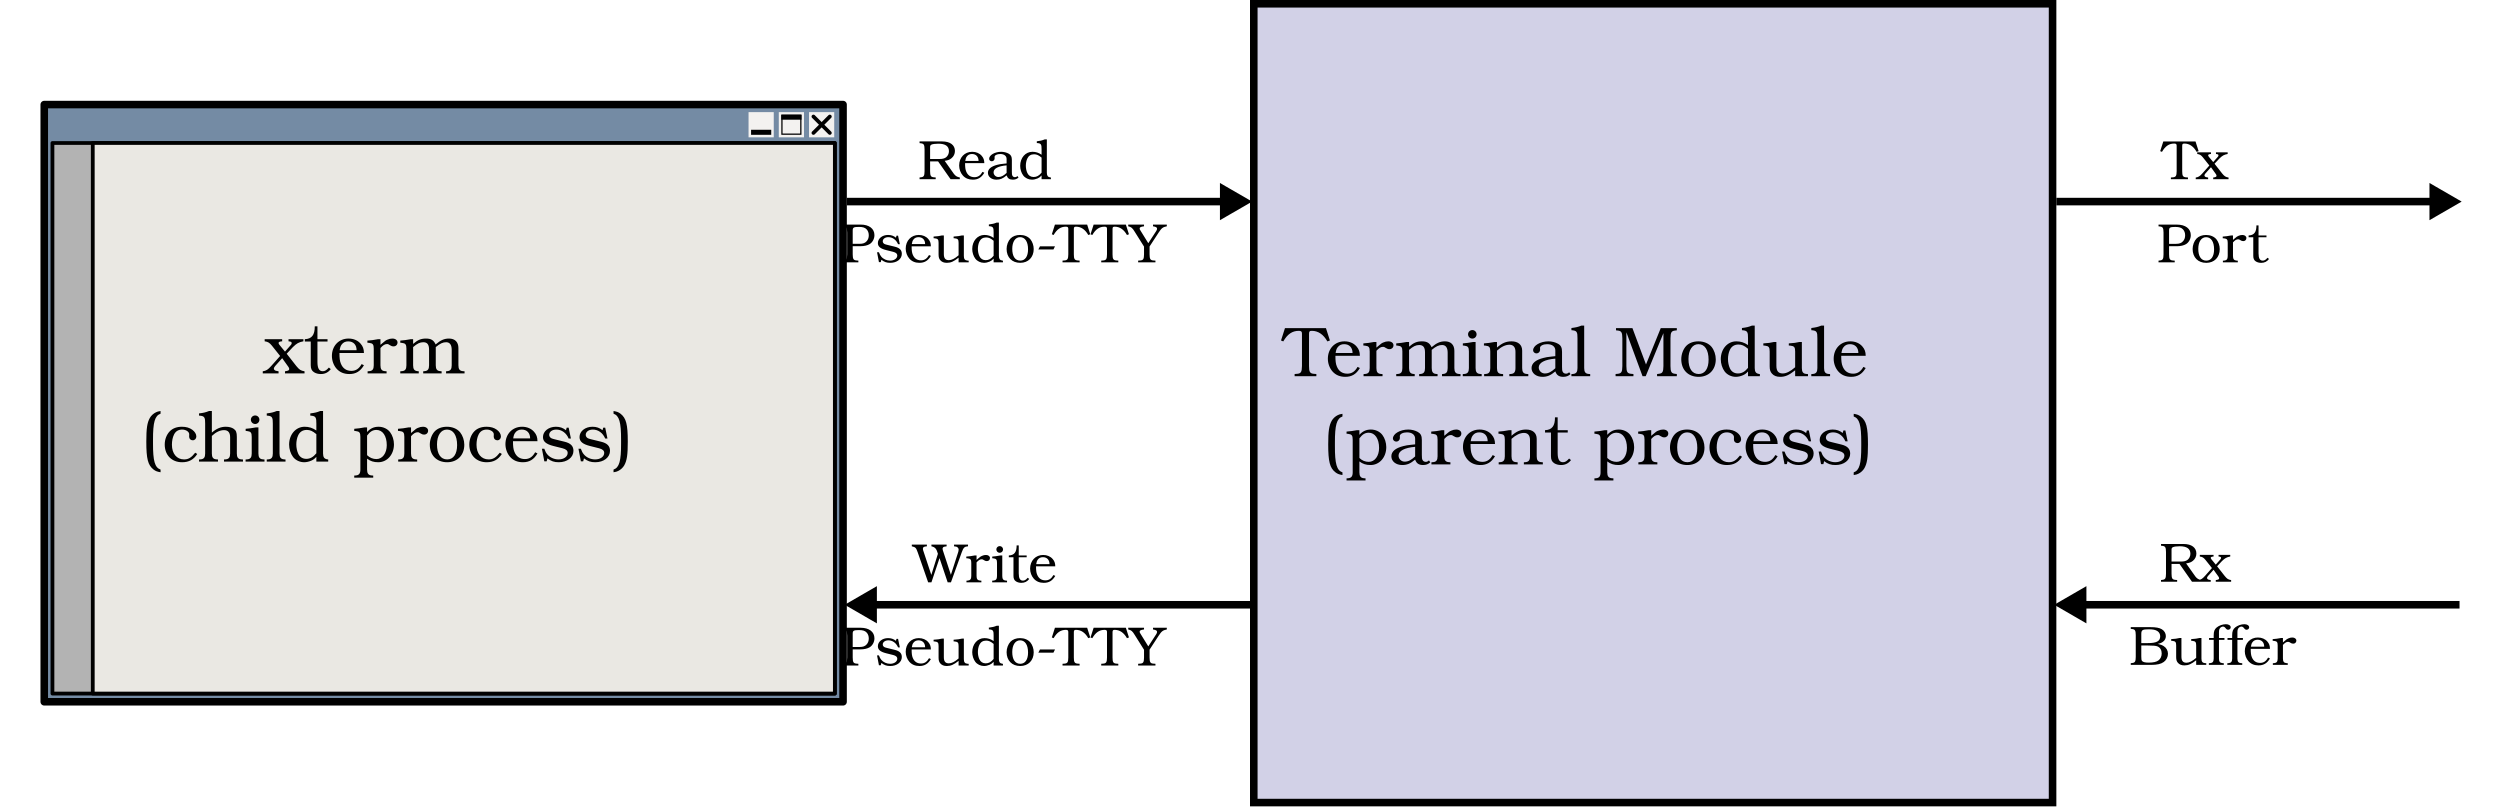
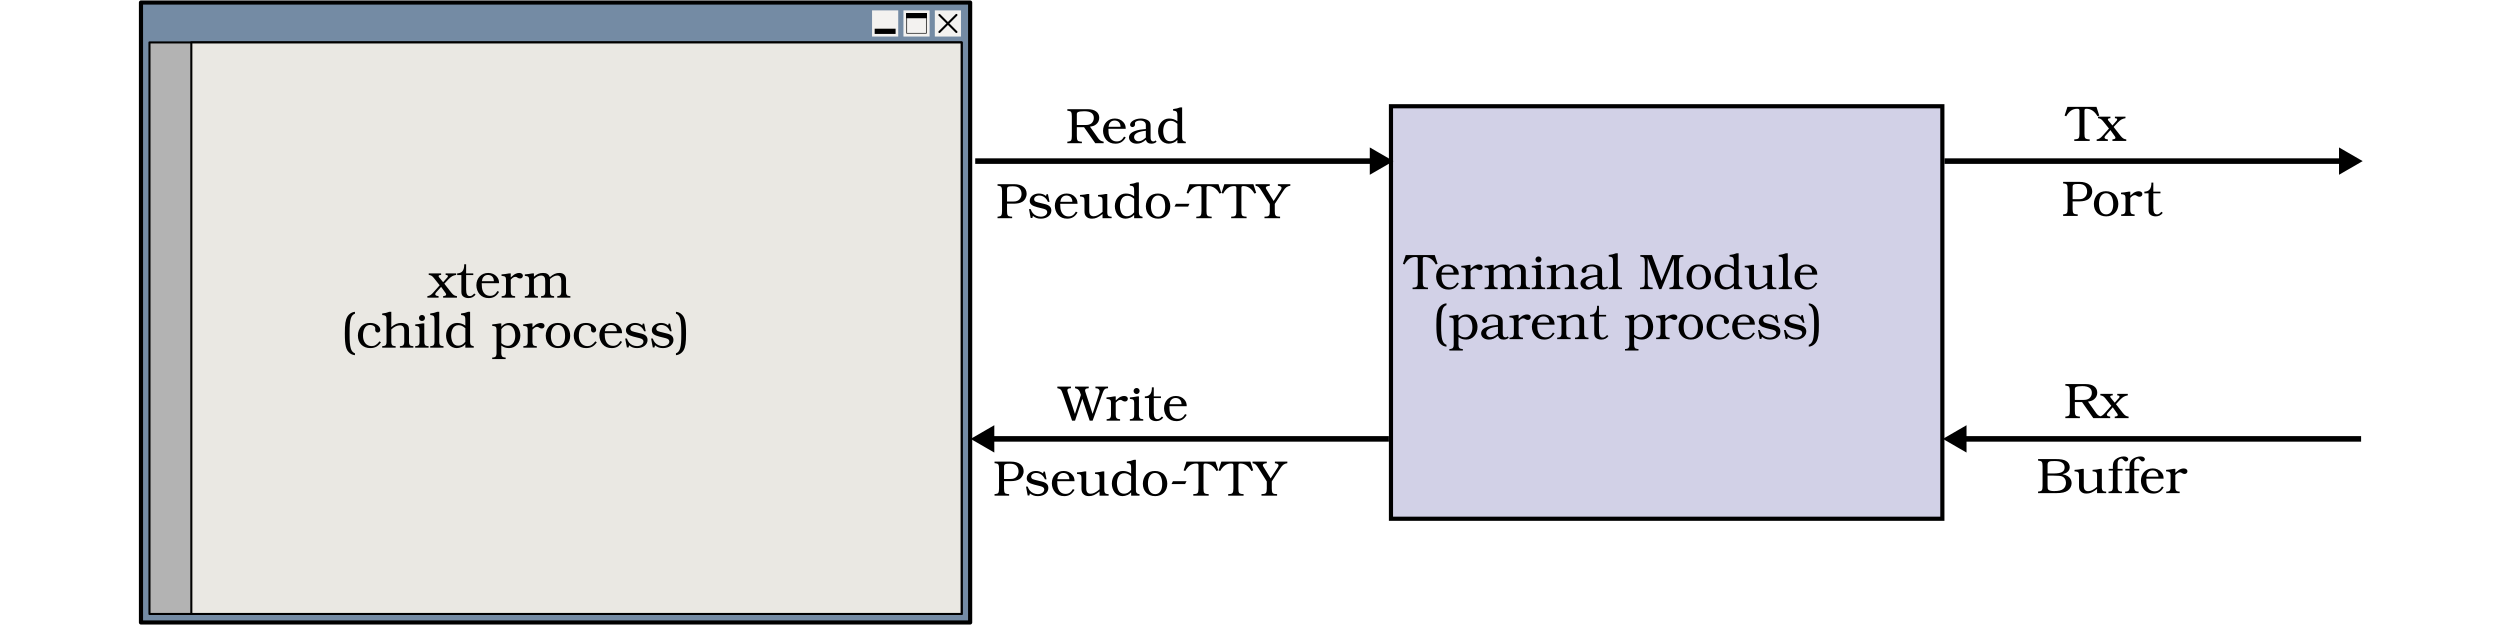
- <svg xmlns="http://www.w3.org/2000/svg" version="1.0" viewBox="0 0 16000 12000" preserveAspectRatio="xMidYMid" id="svg3702" width="496.063" height="160" style="fill-rule:evenodd">
+ <svg xmlns="http://www.w3.org/2000/svg" version="1.0" viewBox="0 0 16000 12000" preserveAspectRatio="xMidYMid" id="svg3702" width="900" height="225" style="fill-rule:evenodd">
  <defs id="defs3704">
-     <marker orient="auto" refY="0.0" refX="0.0" id="TriangleOutM" style="overflow:visible">
-       <path id="path4632" d="M 5.77,0.0 L -2.88,5.0 L -2.88,-5.0 L 5.77,0.0 z " style="fill-rule:evenodd;stroke:#000000;stroke-width:1.0pt;marker-start:none" transform="scale(0.4)" />
+     <marker orient="auto" refY="0" refX="0" id="TriangleOutM" style="overflow:visible">
+       <path id="path4632" d="M 5.77,0 L -2.88,5 L -2.88,-5 L 5.77,0 z" style="fill-rule:evenodd;stroke:#000000;stroke-width:1pt;marker-start:none" transform="scale(0.4,0.4)" />
    </marker>
  </defs>
-   <g id="g2827" transform="translate(602.3561,0)">
-     <path d="M 7453.888,56.251 L 19341.388,56.251 L 19341.388,11943.751 L 7453.888,11943.751 L 7453.888,56.251 z" id="path3779" style="fill:#d2d1e7;fill-rule:evenodd;stroke:#000000;stroke-width:112.5;stroke-miterlimit:4;stroke-dasharray:none;stroke-opacity:1;visibility:visible" />
-     <text id="text5809" y="5598.56" x="13420.452" style="font-size:1050px;font-style:normal;font-variant:normal;font-weight:300;font-stretch:normal;text-align:center;line-height:125%;writing-mode:lr-tb;text-anchor:middle;fill:#000000;fill-opacity:1;fill-rule:evenodd;stroke:none;stroke-width:1px;stroke-linecap:butt;stroke-linejoin:miter;stroke-opacity:1;font-family:Bookman Old Style;-inkscape-font-specification:Bookman Old Style Light" xml:space="preserve">
-       <tspan y="5598.56" x="13420.452" id="tspan6892">Terminal Module</tspan>
-       <tspan y="6911.06" x="13420.452" id="tspan6894">(parent process)</tspan>
+   <g transform="matrix(1.333333,0,0,1.333333,-8.8991435e-2,-2000)" style="fill-rule:evenodd" id="g3451">
+     <path d="M 8030,3030 L 15969.999,3030 L 15969.999,8969.999 L 8030,8969.999 L 8030,3030 z" id="path3779" style="fill:#d2d1e7;fill-rule:evenodd;stroke:#000000;stroke-width:60;stroke-miterlimit:4;stroke-dasharray:none;stroke-opacity:1;visibility:visible" />
+     <text id="text5809" y="5663.526" x="12015.644" style="font-size:720px;font-style:normal;font-variant:normal;font-weight:300;font-stretch:normal;text-align:center;line-height:100%;writing-mode:lr-tb;text-anchor:middle;fill:#000000;fill-opacity:1;fill-rule:evenodd;stroke:none;stroke-width:1px;stroke-linecap:butt;stroke-linejoin:miter;stroke-opacity:1;font-family:Bookman Old Style;-inkscape-font-specification:Bookman Old Style Light" xml:space="preserve">
+       <tspan y="5663.526" x="12015.644" id="tspan6892">Terminal Module</tspan>
+       <tspan y="6383.526" x="12015.644" id="tspan6894">(parent process)</tspan>
    </text>
-     <path id="path2660" d="M 1453.887,2999.999 L 7109.876,2999.999" style="fill:none;fill-rule:evenodd;stroke:#000000;stroke-width:112.5;stroke-linecap:square;stroke-linejoin:miter;marker-end:url(#TriangleOutM);stroke-miterlimit:4;stroke-dasharray:none;stroke-opacity:1" />
-     <text id="text3466" y="2666.454" x="4380.523" style="font-size:825px;font-style:normal;font-variant:normal;font-weight:300;font-stretch:normal;text-align:center;line-height:150%;writing-mode:lr-tb;text-anchor:middle;fill:#000000;fill-opacity:1;fill-rule:evenodd;stroke:none;stroke-width:1px;stroke-linecap:butt;stroke-linejoin:miter;stroke-opacity:1;font-family:Bookman Old Style;-inkscape-font-specification:Bookman Old Style Light" xml:space="preserve">
-       <tspan id="tspan6864" x="4380.523" y="2666.454">Read</tspan>
-       <tspan id="tspan6866" x="4380.523" y="3903.954">Pseudo-TTY</tspan>
+     <path id="path2660" d="M 2083.149,3820 L 7838.51,3820" style="fill:none;fill-rule:evenodd;stroke:#000000;stroke-width:80;stroke-linecap:square;stroke-linejoin:miter;marker-end:url(#TriangleOutM);stroke-miterlimit:4;stroke-dasharray:none;stroke-opacity:1" />
+     <text id="text3466" y="3562.452" x="5028.208" style="font-size:720px;font-style:normal;font-variant:normal;font-weight:300;font-stretch:normal;text-align:center;line-height:150%;writing-mode:lr-tb;text-anchor:middle;fill:#000000;fill-opacity:1;fill-rule:evenodd;stroke:none;stroke-width:1px;stroke-linecap:butt;stroke-linejoin:miter;stroke-opacity:1;font-family:Bookman Old Style;-inkscape-font-specification:Bookman Old Style Light" xml:space="preserve">
+       <tspan id="tspan6864" x="5028.208" y="3562.452">Read</tspan>
+       <tspan id="tspan6866" x="5028.208" y="4642.452">Pseudo-TTY</tspan>
    </text>
-     <text id="text3508" y="8657.391" x="22381.531" style="font-size:825px;font-style:normal;font-variant:normal;font-weight:300;font-stretch:normal;text-align:center;line-height:150%;writing-mode:lr-tb;text-anchor:middle;fill:#000000;fill-opacity:1;fill-rule:evenodd;stroke:none;stroke-width:1px;stroke-linecap:butt;stroke-linejoin:miter;stroke-opacity:1;font-family:Bookman Old Style;-inkscape-font-specification:Bookman Old Style Light" xml:space="preserve">
-       <tspan y="8657.391" x="22381.531" id="tspan2823">Rx</tspan>
-       <tspan y="9894.891" x="22381.531" id="tspan2825">Buffer</tspan>
+     <text id="text3508" y="7520.996" x="18985.938" style="font-size:720px;font-style:normal;font-variant:normal;font-weight:300;font-stretch:normal;text-align:center;line-height:150%;writing-mode:lr-tb;text-anchor:middle;fill:#000000;fill-opacity:1;fill-rule:evenodd;stroke:none;stroke-width:1px;stroke-linecap:butt;stroke-linejoin:miter;stroke-opacity:1;font-family:Bookman Old Style;-inkscape-font-specification:Bookman Old Style Light" xml:space="preserve">
+       <tspan y="7520.996" x="18985.938" id="tspan2823">Rx</tspan>
+       <tspan y="8600.996" x="18985.938" id="tspan2825">Buffer</tspan>
    </text>
-     <text id="text3514" y="2666.857" x="22384.352" style="font-size:825px;font-style:normal;font-variant:normal;font-weight:300;font-stretch:normal;text-align:center;line-height:150%;writing-mode:lr-tb;text-anchor:middle;fill:#000000;fill-opacity:1;fill-rule:evenodd;stroke:none;stroke-width:1px;stroke-linecap:butt;stroke-linejoin:miter;stroke-opacity:1;font-family:Bookman Old Style;-inkscape-font-specification:Bookman Old Style Light" xml:space="preserve">
-       <tspan y="2666.857" x="22384.352" id="tspan2819">Tx</tspan>
-       <tspan y="3904.357" x="22384.352" id="tspan2821">Port</tspan>
+     <text id="text3514" y="3529.258" x="18988.398" style="font-size:720px;font-style:normal;font-variant:normal;font-weight:300;font-stretch:normal;text-align:center;line-height:150%;writing-mode:lr-tb;text-anchor:middle;fill:#000000;fill-opacity:1;fill-rule:evenodd;stroke:none;stroke-width:1px;stroke-linecap:butt;stroke-linejoin:miter;stroke-opacity:1;font-family:Bookman Old Style;-inkscape-font-specification:Bookman Old Style Light" xml:space="preserve">
+       <tspan y="3529.258" x="18988.398" id="tspan2819">Tx</tspan>
+       <tspan y="4609.258" x="18988.398" id="tspan2821">Port</tspan>
    </text>
-     <rect y="1556.249" x="-10546.114" height="8887.501" width="11887.501" id="rect3901" style="fill:#748ba4;fill-opacity:1;fill-rule:evenodd;stroke:#000000;stroke-width:112.5;stroke-linecap:square;stroke-linejoin:round;stroke-miterlimit:4;stroke-dasharray:none;stroke-opacity:1" />
-     <rect y="2128.124" x="-10424.24" height="8193.751" width="11643.751" id="rect4412" style="fill:#b3b3b3;fill-opacity:1;fill-rule:evenodd;stroke:#000000;stroke-width:56.25;stroke-linecap:square;stroke-linejoin:round;stroke-miterlimit:4;stroke-dasharray:none;stroke-opacity:1" />
-     <rect y="2128.124" x="-9824.239" height="8193.751" width="11043.751" id="rect4414" style="fill:#eae8e3;fill-opacity:1;fill-rule:evenodd;stroke:#000000;stroke-width:56.25;stroke-linecap:square;stroke-linejoin:round;stroke-miterlimit:4;stroke-dasharray:none;stroke-opacity:1" />
-     <rect y="1668.749" x="835.137" height="375" width="375" id="rect4416" style="fill:#f3f2f0;fill-opacity:1;fill-rule:evenodd;stroke:none;stroke-width:0.75;stroke-linecap:square;stroke-linejoin:round;stroke-miterlimit:4;stroke-dasharray:none;stroke-opacity:1" />
-     <path id="path4418" d="M 900.762,1734.374 L 1144.512,1978.124" style="fill:none;fill-rule:evenodd;stroke:#000000;stroke-width:56.25;stroke-linecap:round;stroke-linejoin:miter;stroke-miterlimit:4;stroke-dasharray:none;stroke-opacity:1" />
-     <path id="path4420" d="M 1144.512,1734.374 L 900.762,1978.124" style="fill:none;fill-rule:evenodd;stroke:#000000;stroke-width:56.25;stroke-linecap:round;stroke-linejoin:miter;stroke-miterlimit:4;stroke-dasharray:none;stroke-opacity:1" />
-     <rect y="1668.749" x="385.137" height="375" width="375" id="rect4422" style="fill:#f3f2f0;fill-opacity:1;fill-rule:evenodd;stroke:none;stroke-width:0.75;stroke-linecap:square;stroke-linejoin:round;stroke-miterlimit:4;stroke-dasharray:none;stroke-opacity:1" />
-     <rect y="1715.624" x="432.012" height="281.25" width="281.25" id="rect4424" style="fill:none;fill-opacity:1;fill-rule:evenodd;stroke:#000000;stroke-width:18.75;stroke-linecap:round;stroke-linejoin:miter;stroke-miterlimit:4;stroke-dasharray:none;stroke-opacity:1" />
-     <rect y="1706.284" x="422.637" height="74.965" width="300" id="rect4426" style="fill:#000000;fill-opacity:1;fill-rule:evenodd;stroke:#000000;stroke-width:0.25;stroke-linecap:round;stroke-linejoin:miter;stroke-miterlimit:4;stroke-dasharray:none;stroke-opacity:1" />
-     <rect y="1668.749" x="-64.863" height="375" width="375" id="rect4428" style="fill:#f3f2f0;fill-opacity:1;fill-rule:evenodd;stroke:none;stroke-width:0.75;stroke-linecap:square;stroke-linejoin:round;stroke-miterlimit:4;stroke-dasharray:none;stroke-opacity:1" />
-     <rect y="1931.284" x="-27.363" height="74.965" width="300" id="rect4430" style="fill:#000000;fill-opacity:1;fill-rule:evenodd;stroke:#000000;stroke-width:0.25;stroke-linecap:round;stroke-linejoin:miter;stroke-miterlimit:4;stroke-dasharray:none;stroke-opacity:1" />
-     <path id="path6856" d="M 7341.401,9000 L 1685.412,9000" style="fill:none;fill-rule:evenodd;stroke:#000000;stroke-width:112.5;stroke-linecap:square;stroke-linejoin:miter;marker-end:url(#TriangleOutM);stroke-miterlimit:4;stroke-dasharray:none;stroke-opacity:1" />
-     <text id="text6858" y="8666.455" x="4380.523" style="font-size:825px;font-style:normal;font-variant:normal;font-weight:300;font-stretch:normal;text-align:center;line-height:150%;writing-mode:lr-tb;text-anchor:middle;fill:#000000;fill-opacity:1;fill-rule:evenodd;stroke:none;stroke-width:1px;stroke-linecap:butt;stroke-linejoin:miter;stroke-opacity:1;font-family:Bookman Old Style;-inkscape-font-specification:Bookman Old Style Light" xml:space="preserve">
-       <tspan y="8666.455" x="4380.523" id="tspan6860">Write</tspan>
-       <tspan y="9903.955" x="4380.523" id="tspan6862">Pseudo-TTY</tspan>
+     <text id="text6858" y="7557.706" x="4985.059" style="font-size:720px;font-style:normal;font-variant:normal;font-weight:300;font-stretch:normal;text-align:center;line-height:150%;writing-mode:lr-tb;text-anchor:middle;fill:#000000;fill-opacity:1;fill-rule:evenodd;stroke:none;stroke-width:1px;stroke-linecap:butt;stroke-linejoin:miter;stroke-opacity:1;font-family:Bookman Old Style;-inkscape-font-specification:Bookman Old Style Light" xml:space="preserve">
+       <tspan y="7557.706" x="4985.059" id="tspan6860">Write</tspan>
+       <tspan y="8637.706" x="4985.059" id="tspan6862">Pseudo-TTY</tspan>
    </text>
-     <path id="path6868" d="M 19453.888,2999.999 L 25109.877,2999.999" style="fill:none;fill-rule:evenodd;stroke:#000000;stroke-width:112.5;stroke-linecap:square;stroke-linejoin:miter;marker-end:url(#TriangleOutM);stroke-miterlimit:4;stroke-dasharray:none;stroke-opacity:1" />
-     <path id="path6870" d="M 25341.402,9000 L 19685.413,9000" style="font-size:825px;font-style:normal;font-variant:normal;font-weight:300;font-stretch:normal;text-align:center;line-height:150%;writing-mode:lr-tb;text-anchor:middle;fill:none;fill-rule:evenodd;stroke:#000000;stroke-width:112.5;stroke-linecap:square;stroke-linejoin:miter;marker-end:url(#TriangleOutM);stroke-miterlimit:4;stroke-dasharray:none;stroke-opacity:1;font-family:Bookman Old Style;-inkscape-font-specification:Bookman Old Style Light" />
-     <text id="text6880" y="5557.03" x="-4602.107" style="font-size:1050px;font-style:normal;font-variant:normal;font-weight:300;font-stretch:normal;text-align:center;line-height:125%;writing-mode:lr-tb;text-anchor:middle;fill:#000000;fill-opacity:1;fill-rule:evenodd;stroke:none;stroke-width:1px;stroke-linecap:butt;stroke-linejoin:miter;stroke-opacity:1;font-family:Bookman Old Style;-inkscape-font-specification:Bookman Old Style Light" xml:space="preserve">
-       <tspan y="5557.03" x="-4602.107" id="tspan6888">xterm</tspan>
-       <tspan y="6869.53" x="-4602.107" id="tspan6890">(child process)</tspan>
+     <g transform="translate(0,0.1442871)" id="g3438">
+       <rect style="fill:#748ba4;fill-opacity:1;fill-rule:evenodd;stroke:#000000;stroke-width:60;stroke-linecap:square;stroke-linejoin:round;stroke-miterlimit:4;stroke-dasharray:none;stroke-opacity:1" id="rect3901" width="11940.019" height="8926.765" x="-9969.866" y="1536.473" />
+       <rect style="fill:#b3b3b3;fill-opacity:1;fill-rule:evenodd;stroke:#000000;stroke-width:30;stroke-linecap:square;stroke-linejoin:round;stroke-miterlimit:4;stroke-dasharray:none;stroke-opacity:1" id="rect4412" width="11695.192" height="8229.95" x="-9847.454" y="2110.875" />
+       <rect style="fill:#eae8e3;fill-opacity:1;fill-rule:evenodd;stroke:#000000;stroke-width:30;stroke-linecap:square;stroke-linejoin:round;stroke-miterlimit:4;stroke-dasharray:none;stroke-opacity:1" id="rect4414" width="11092.541" height="8229.95" x="-9244.803" y="2110.875" />
+       <rect style="fill:#f3f2f0;fill-opacity:1;fill-rule:evenodd;stroke:none;stroke-width:0.75;stroke-linecap:square;stroke-linejoin:round;stroke-miterlimit:4;stroke-dasharray:none;stroke-opacity:1" id="rect4416" width="376.657" height="376.657" x="1461.666" y="1649.47" />
+       <path style="fill:none;fill-rule:evenodd;stroke:#000000;stroke-width:30;stroke-linecap:round;stroke-linejoin:miter;stroke-miterlimit:4;stroke-dasharray:none;stroke-opacity:1" d="M 1527.581,1715.386 L 1772.408,1960.212" id="path4418" />
+       <path style="fill:none;fill-rule:evenodd;stroke:#000000;stroke-width:30;stroke-linecap:round;stroke-linejoin:miter;stroke-miterlimit:4;stroke-dasharray:none;stroke-opacity:1" d="M 1772.408,1715.385 L 1527.581,1960.212" id="path4420" />
+       <rect style="fill:#f3f2f0;fill-opacity:1;fill-rule:evenodd;stroke:none;stroke-width:0.75;stroke-linecap:square;stroke-linejoin:round;stroke-miterlimit:4;stroke-dasharray:none;stroke-opacity:1" id="rect4422" width="376.657" height="376.657" x="1009.678" y="1649.47" />
+       <rect style="fill:none;fill-opacity:1;fill-rule:evenodd;stroke:#000000;stroke-width:10;stroke-linecap:round;stroke-linejoin:miter;stroke-miterlimit:4;stroke-dasharray:none;stroke-opacity:1" id="rect4424" width="282.493" height="282.493" x="1056.76" y="1696.553" />
+       <rect style="fill:#000000;fill-opacity:1;fill-rule:evenodd;stroke:#000000;stroke-width:0.133;stroke-linecap:round;stroke-linejoin:miter;stroke-miterlimit:4;stroke-dasharray:none;stroke-opacity:1" id="rect4426" width="301.325" height="75.296" x="1047.343" y="1687.172" />
+       <rect style="fill:#f3f2f0;fill-opacity:1;fill-rule:evenodd;stroke:none;stroke-width:0.75;stroke-linecap:square;stroke-linejoin:round;stroke-miterlimit:4;stroke-dasharray:none;stroke-opacity:1" id="rect4428" width="376.657" height="376.657" x="557.69" y="1649.47" />
+       <rect style="fill:#000000;fill-opacity:1;fill-rule:evenodd;stroke:#000000;stroke-width:0.133;stroke-linecap:round;stroke-linejoin:miter;stroke-miterlimit:4;stroke-dasharray:none;stroke-opacity:1" id="rect4430" width="301.325" height="75.296" x="595.355" y="1913.166" />
+     </g>
+     <text id="text6880" y="5786.105" x="-3999.681" style="font-size:720px;font-style:normal;font-variant:normal;font-weight:300;font-stretch:normal;text-align:center;line-height:100%;writing-mode:lr-tb;text-anchor:middle;fill:#000000;fill-opacity:1;fill-rule:evenodd;stroke:none;stroke-width:1px;stroke-linecap:butt;stroke-linejoin:miter;stroke-opacity:1;font-family:Bookman Old Style;-inkscape-font-specification:Bookman Old Style Light" xml:space="preserve">
+       <tspan y="5786.105" x="-3999.681" id="tspan6888">xterm</tspan>
+       <tspan y="6506.105" x="-3999.681" id="tspan6890">(child process)</tspan>
    </text>
+     <path id="path3420" d="M 21960,7820 L 16204.639,7820" style="fill:none;fill-rule:evenodd;stroke:#000000;stroke-width:80;stroke-linecap:square;stroke-linejoin:miter;marker-end:url(#TriangleOutM);stroke-miterlimit:4;stroke-dasharray:none;stroke-opacity:1" />
+     <path id="path3422" d="M 16039.999,3820 L 21795.36,3820" style="fill:none;fill-rule:evenodd;stroke:#000000;stroke-width:80;stroke-linecap:square;stroke-linejoin:miter;marker-end:url(#TriangleOutM);stroke-miterlimit:4;stroke-dasharray:none;stroke-opacity:1" />
+     <path id="path3424" d="M 7960.001,7820 L 2204.64,7820" style="fill:none;fill-rule:evenodd;stroke:#000000;stroke-width:80;stroke-linecap:square;stroke-linejoin:miter;marker-end:url(#TriangleOutM);stroke-miterlimit:4;stroke-dasharray:none;stroke-opacity:1" />
  </g>
</svg>
